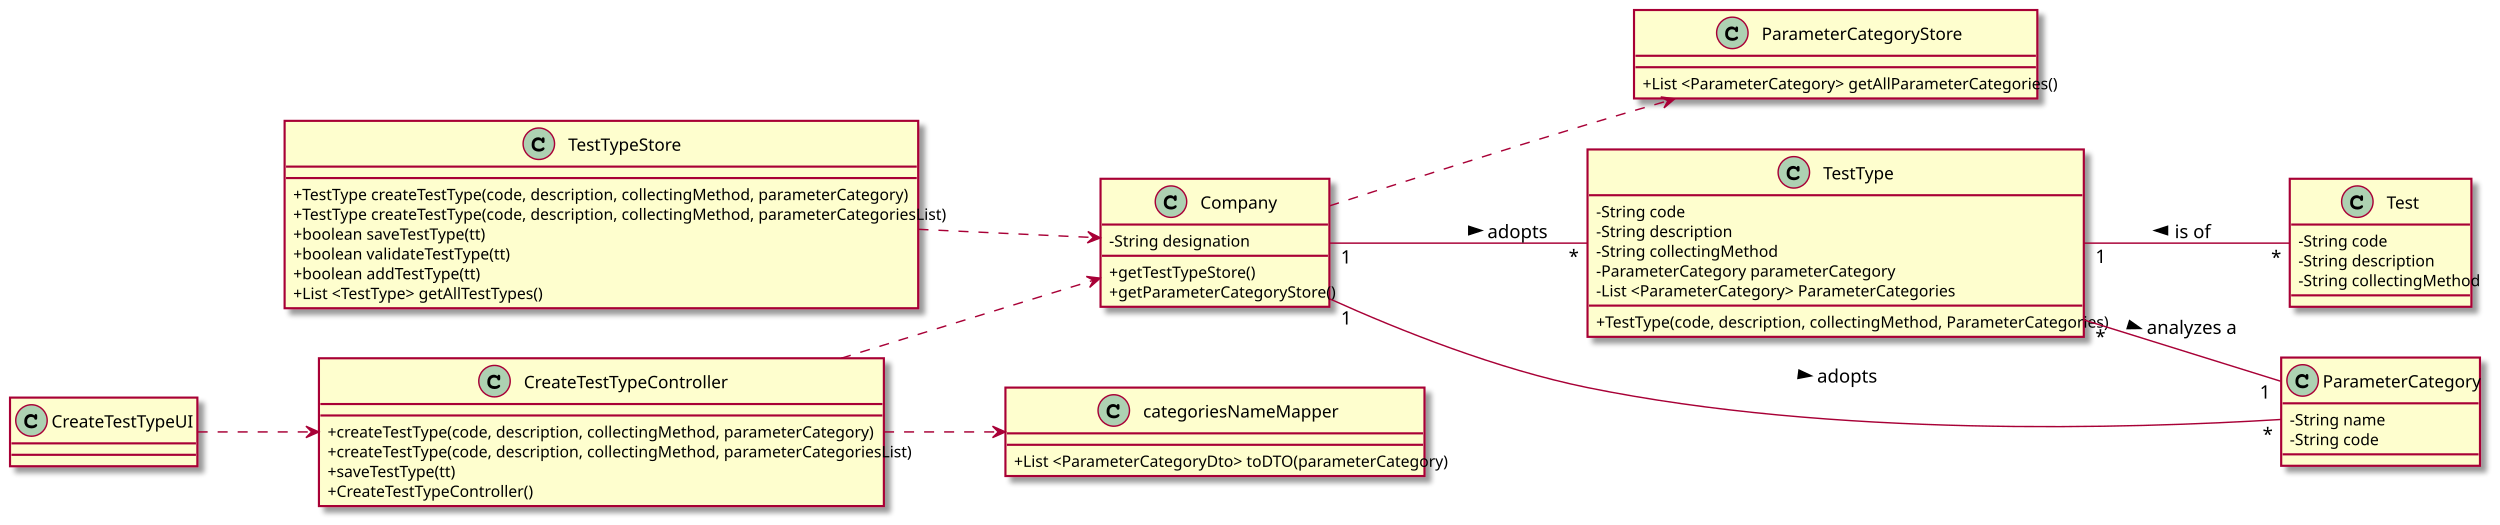
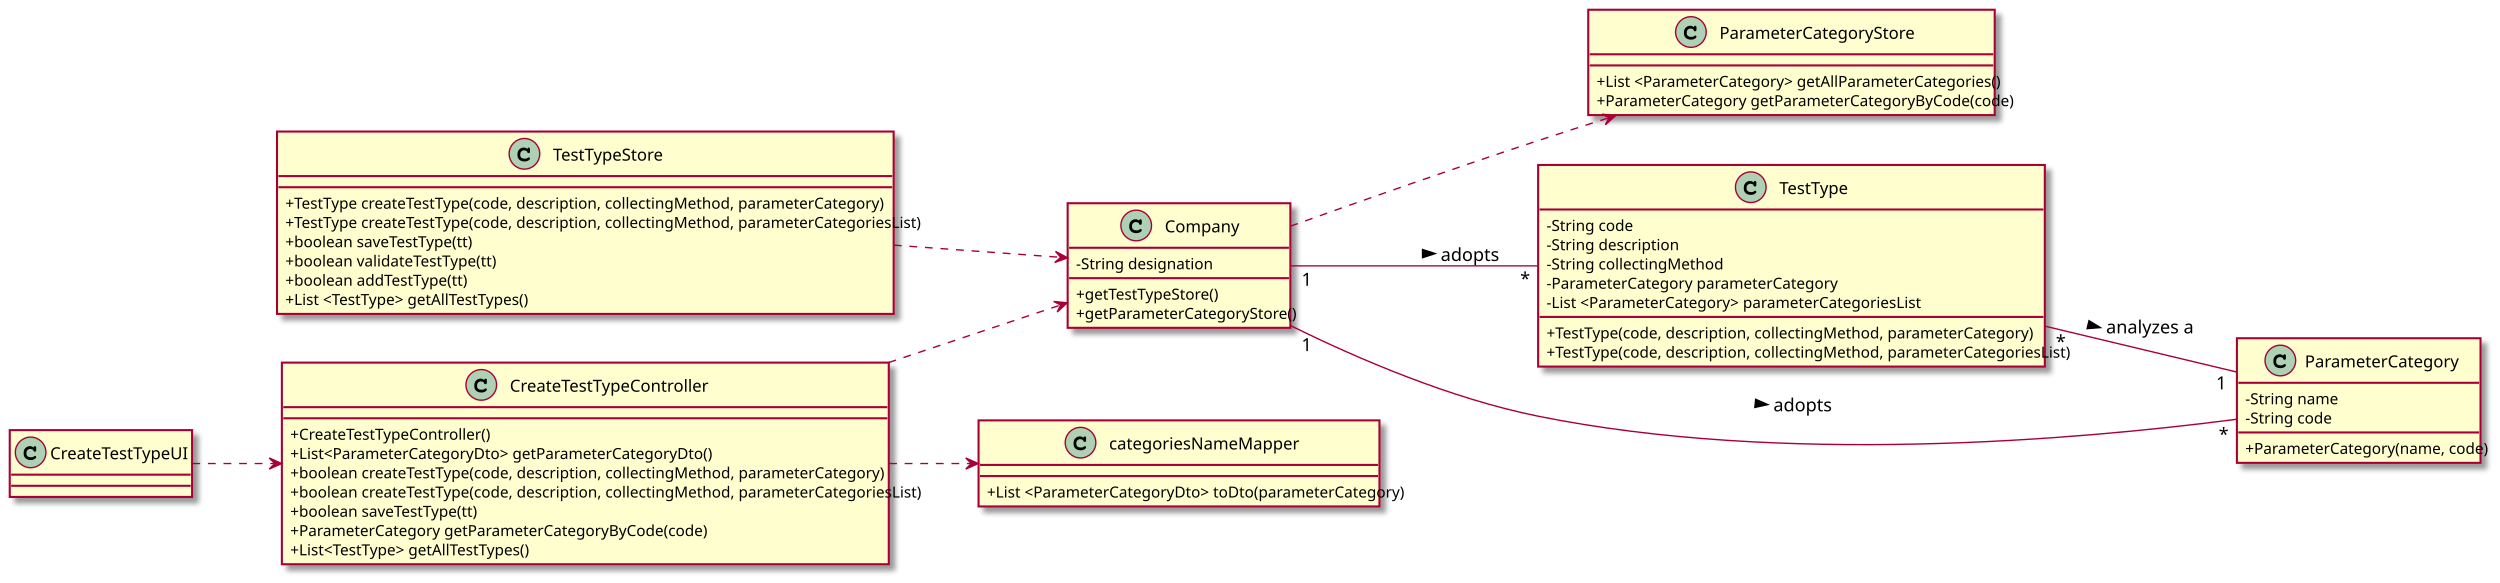
- <svg xmlns="http://www.w3.org/2000/svg" contentScriptType="application/ecmascript" contentStyleType="text/css" height="367px" preserveAspectRatio="none" style="width:1748px;height:367px;" version="1.1" viewBox="0 0 1748 367" width="1748px" zoomAndPan="magnify">
+ <svg xmlns="http://www.w3.org/2000/svg" contentScriptType="application/ecmascript" contentStyleType="text/css" height="523.75px" preserveAspectRatio="none" style="width:2245px;height:523px;" version="1.1" viewBox="0 0 2245 523" width="2245px" zoomAndPan="magnify">
  <defs>
-     <filter height="300%" id="f1sbkz8wsndxw6" width="300%" x="-1" y="-1">
-       <feGaussianBlur result="blurOut" stdDeviation="2.0" />
+     <filter height="300%" id="fekjny58nes0" width="300%" x="-1" y="-1">
+       <feGaussianBlur result="blurOut" stdDeviation="2.5" />
      <feColorMatrix in="blurOut" result="blurOut2" type="matrix" values="0 0 0 0 0 0 0 0 0 0 0 0 0 0 0 0 0 0 .4 0" />
-       <feOffset dx="4.0" dy="4.0" in="blurOut2" result="blurOut3" />
+       <feOffset dx="5.0" dy="5.0" in="blurOut2" result="blurOut3" />
      <feBlend in="SourceGraphic" in2="blurOut3" mode="normal" />
    </filter>
  </defs>
  <g>
-     <rect codeLine="4" fill="#FEFECE" filter="url(#f1sbkz8wsndxw6)" height="89.508" id="C" style="stroke:#A80036;stroke-width:1.5;" width="160" x="769.5" y="125" />
-     <ellipse cx="818.75" cy="141" fill="#ADD1B2" rx="11" ry="11" style="stroke:#A80036;stroke-width:1.0;" />
-     <path d="M820.75,137.5 Q820.953,137 821.188,136.75 Q821.422,136.5 821.688,136.5 Q822.156,136.5 822.453,136.781 Q822.75,137.062 822.75,137.719 L822.75,139.281 Q822.75,139.938 822.469,140.219 Q822.188,140.5 821.75,140.5 Q821.359,140.5 821.109,140.328 Q820.859,140.156 820.75,139.703 Q820.703,139.391 820.531,139.219 Q820.219,138.891 819.656,138.703 Q819.094,138.5 818.531,138.5 Q817.828,138.5 817.234,138.781 Q816.656,139.062 816.203,139.688 Q815.75,140.312 815.75,141.172 L815.75,142.094 Q815.75,143.125 816.594,143.812 Q817.438,144.5 818.938,144.5 Q819.828,144.5 820.453,144.297 Q820.812,144.188 821.219,143.828 Q821.484,143.625 821.625,143.562 Q821.766,143.5 821.938,143.5 Q822.266,143.5 822.5,143.766 Q822.75,144.016 822.75,144.375 Q822.75,144.719 822.406,145.125 Q821.906,145.719 821.109,146.047 Q820.062,146.5 818.781,146.5 Q817.281,146.5 816.078,145.906 Q815.109,145.438 814.422,144.422 Q813.75,143.406 813.75,142.203 L813.75,141.109 Q813.75,139.859 814.344,138.766 Q814.953,137.672 816,137.094 Q817.062,136.5 818.25,136.5 Q818.969,136.5 819.594,136.75 Q820.219,137 820.75,137.5 Z " fill="#000000" />
-     <text fill="#000000" font-family="sans-serif" font-size="12" lengthAdjust="spacing" textLength="53" x="839.25" y="145.91">Company</text>
-     <line style="stroke:#A80036;stroke-width:1.5;" x1="770.5" x2="928.5" y1="157" y2="157" />
-     <text fill="#000000" font-family="sans-serif" font-size="11" lengthAdjust="spacing" textLength="90" x="775.5" y="172.419">-String designation</text>
-     <line style="stroke:#A80036;stroke-width:1.5;" x1="770.5" x2="928.5" y1="178.836" y2="178.836" />
-     <text fill="#000000" font-family="sans-serif" font-size="11" lengthAdjust="spacing" textLength="100" x="775.5" y="194.255">+getTestTypeStore()</text>
-     <text fill="#000000" font-family="sans-serif" font-size="11" lengthAdjust="spacing" textLength="148" x="775.5" y="208.091">+getParameterCategoryStore()</text>
-     <rect codeLine="10" fill="#FEFECE" filter="url(#f1sbkz8wsndxw6)" height="61.836" id="cNM" style="stroke:#A80036;stroke-width:1.5;" width="293" x="703" y="271" />
-     <ellipse cx="778.75" cy="287" fill="#ADD1B2" rx="11" ry="11" style="stroke:#A80036;stroke-width:1.0;" />
-     <path d="M780.75,283.5 Q780.953,283 781.188,282.75 Q781.422,282.5 781.688,282.5 Q782.156,282.5 782.453,282.781 Q782.75,283.062 782.75,283.719 L782.75,285.281 Q782.75,285.938 782.469,286.219 Q782.188,286.5 781.75,286.5 Q781.359,286.5 781.109,286.328 Q780.859,286.156 780.75,285.703 Q780.703,285.391 780.531,285.219 Q780.219,284.891 779.656,284.703 Q779.094,284.5 778.531,284.5 Q777.828,284.5 777.234,284.781 Q776.656,285.062 776.203,285.688 Q775.75,286.312 775.75,287.172 L775.75,288.094 Q775.75,289.125 776.594,289.812 Q777.438,290.5 778.938,290.5 Q779.828,290.5 780.453,290.297 Q780.812,290.188 781.219,289.828 Q781.484,289.625 781.625,289.562 Q781.766,289.5 781.938,289.5 Q782.266,289.5 782.5,289.766 Q782.75,290.016 782.75,290.375 Q782.75,290.719 782.406,291.125 Q781.906,291.719 781.109,292.047 Q780.062,292.5 778.781,292.5 Q777.281,292.5 776.078,291.906 Q775.109,291.438 774.422,290.422 Q773.75,289.406 773.75,288.203 L773.75,287.109 Q773.75,285.859 774.344,284.766 Q774.953,283.672 776,283.094 Q777.062,282.5 778.25,282.5 Q778.969,282.5 779.594,282.75 Q780.219,283 780.75,283.5 Z " fill="#000000" />
-     <text fill="#000000" font-family="sans-serif" font-size="12" lengthAdjust="spacing" textLength="133" x="799.25" y="291.91">categoriesNameMapper</text>
-     <line style="stroke:#A80036;stroke-width:1.5;" x1="704" x2="995" y1="303" y2="303" />
-     <line style="stroke:#A80036;stroke-width:1.5;" x1="704" x2="995" y1="311" y2="311" />
-     <text fill="#000000" font-family="sans-serif" font-size="11" lengthAdjust="spacing" textLength="281" x="709" y="326.419">+List &lt;ParameterCategoryDto&gt; toDTO(parameterCategory)</text>
-     <rect codeLine="14" fill="#FEFECE" filter="url(#f1sbkz8wsndxw6)" height="131.016" id="TTS" style="stroke:#A80036;stroke-width:1.5;" width="443" x="199" y="84.5" />
-     <ellipse cx="376.75" cy="100.5" fill="#ADD1B2" rx="11" ry="11" style="stroke:#A80036;stroke-width:1.0;" />
-     <path d="M378.75,97 Q378.953,96.5 379.188,96.25 Q379.422,96 379.688,96 Q380.156,96 380.453,96.281 Q380.75,96.562 380.75,97.219 L380.75,98.781 Q380.75,99.438 380.469,99.719 Q380.188,100 379.75,100 Q379.359,100 379.109,99.828 Q378.859,99.656 378.75,99.203 Q378.703,98.891 378.531,98.719 Q378.219,98.391 377.656,98.203 Q377.094,98 376.531,98 Q375.828,98 375.234,98.281 Q374.656,98.562 374.203,99.188 Q373.75,99.812 373.75,100.672 L373.75,101.594 Q373.75,102.625 374.594,103.312 Q375.438,104 376.938,104 Q377.828,104 378.453,103.797 Q378.812,103.688 379.219,103.328 Q379.484,103.125 379.625,103.062 Q379.766,103 379.938,103 Q380.266,103 380.5,103.266 Q380.75,103.516 380.75,103.875 Q380.75,104.219 380.406,104.625 Q379.906,105.219 379.109,105.547 Q378.062,106 376.781,106 Q375.281,106 374.078,105.406 Q373.109,104.938 372.422,103.922 Q371.75,102.906 371.75,101.703 L371.75,100.609 Q371.75,99.359 372.344,98.266 Q372.953,97.172 374,96.594 Q375.062,96 376.25,96 Q376.969,96 377.594,96.25 Q378.219,96.5 378.75,97 Z " fill="#000000" />
-     <text fill="#000000" font-family="sans-serif" font-size="12" lengthAdjust="spacing" textLength="79" x="397.25" y="105.41">TestTypeStore</text>
-     <line style="stroke:#A80036;stroke-width:1.5;" x1="200" x2="641" y1="116.5" y2="116.5" />
-     <line style="stroke:#A80036;stroke-width:1.5;" x1="200" x2="641" y1="124.5" y2="124.5" />
-     <text fill="#000000" font-family="sans-serif" font-size="11" lengthAdjust="spacing" textLength="406" x="205" y="139.919">+TestType createTestType(code, description, collectingMethod, parameterCategory)</text>
-     <text fill="#000000" font-family="sans-serif" font-size="11" lengthAdjust="spacing" textLength="431" x="205" y="153.755">+TestType createTestType(code, description, collectingMethod, parameterCategoriesList)</text>
-     <text fill="#000000" font-family="sans-serif" font-size="11" lengthAdjust="spacing" textLength="130" x="205" y="167.591">+boolean saveTestType(tt)</text>
-     <text fill="#000000" font-family="sans-serif" font-size="11" lengthAdjust="spacing" textLength="143" x="205" y="181.427">+boolean validateTestType(tt)</text>
-     <text fill="#000000" font-family="sans-serif" font-size="11" lengthAdjust="spacing" textLength="124" x="205" y="195.263">+boolean addTestType(tt)</text>
-     <text fill="#000000" font-family="sans-serif" font-size="11" lengthAdjust="spacing" textLength="172" x="205" y="209.099">+List &lt;TestType&gt; getAllTestTypes()</text>
-     <rect codeLine="23" fill="#FEFECE" filter="url(#f1sbkz8wsndxw6)" height="61.836" id="PCS" style="stroke:#A80036;stroke-width:1.5;" width="282" x="1142.5" y="7" />
-     <ellipse cx="1211.25" cy="23" fill="#ADD1B2" rx="11" ry="11" style="stroke:#A80036;stroke-width:1.0;" />
-     <path d="M1213.25,19.5 Q1213.453,19 1213.688,18.75 Q1213.922,18.5 1214.188,18.5 Q1214.656,18.5 1214.953,18.781 Q1215.25,19.062 1215.25,19.719 L1215.25,21.281 Q1215.25,21.938 1214.969,22.219 Q1214.688,22.5 1214.25,22.5 Q1213.859,22.5 1213.609,22.328 Q1213.359,22.156 1213.25,21.703 Q1213.203,21.391 1213.031,21.219 Q1212.719,20.891 1212.156,20.703 Q1211.594,20.5 1211.031,20.5 Q1210.328,20.5 1209.734,20.781 Q1209.156,21.062 1208.703,21.688 Q1208.25,22.312 1208.25,23.172 L1208.25,24.094 Q1208.25,25.125 1209.094,25.812 Q1209.938,26.5 1211.438,26.5 Q1212.328,26.5 1212.953,26.297 Q1213.312,26.188 1213.719,25.828 Q1213.984,25.625 1214.125,25.562 Q1214.266,25.5 1214.438,25.5 Q1214.766,25.5 1215,25.766 Q1215.25,26.016 1215.25,26.375 Q1215.25,26.719 1214.906,27.125 Q1214.406,27.719 1213.609,28.047 Q1212.562,28.5 1211.281,28.5 Q1209.781,28.5 1208.578,27.906 Q1207.609,27.438 1206.922,26.422 Q1206.25,25.406 1206.25,24.203 L1206.25,23.109 Q1206.25,21.859 1206.844,20.766 Q1207.453,19.672 1208.5,19.094 Q1209.562,18.5 1210.75,18.5 Q1211.469,18.5 1212.094,18.75 Q1212.719,19 1213.25,19.5 Z " fill="#000000" />
-     <text fill="#000000" font-family="sans-serif" font-size="12" lengthAdjust="spacing" textLength="136" x="1231.75" y="27.91">ParameterCategoryStore</text>
-     <line style="stroke:#A80036;stroke-width:1.5;" x1="1143.5" x2="1423.5" y1="39" y2="39" />
-     <line style="stroke:#A80036;stroke-width:1.5;" x1="1143.5" x2="1423.5" y1="47" y2="47" />
-     <text fill="#000000" font-family="sans-serif" font-size="11" lengthAdjust="spacing" textLength="270" x="1148.5" y="62.419">+List &lt;ParameterCategory&gt; getAllParameterCategories()</text>
-     <rect codeLine="55" fill="#FEFECE" filter="url(#f1sbkz8wsndxw6)" height="131.016" id="TT" style="stroke:#A80036;stroke-width:1.5;" width="347" x="1110" y="104.5" />
-     <ellipse cx="1254.25" cy="120.5" fill="#ADD1B2" rx="11" ry="11" style="stroke:#A80036;stroke-width:1.0;" />
-     <path d="M1256.25,117 Q1256.453,116.5 1256.688,116.25 Q1256.922,116 1257.188,116 Q1257.656,116 1257.953,116.281 Q1258.25,116.562 1258.25,117.219 L1258.25,118.781 Q1258.25,119.438 1257.969,119.719 Q1257.688,120 1257.25,120 Q1256.859,120 1256.609,119.828 Q1256.359,119.656 1256.25,119.203 Q1256.203,118.891 1256.031,118.719 Q1255.719,118.391 1255.156,118.203 Q1254.594,118 1254.031,118 Q1253.328,118 1252.734,118.281 Q1252.156,118.562 1251.703,119.188 Q1251.25,119.812 1251.25,120.672 L1251.25,121.594 Q1251.25,122.625 1252.094,123.312 Q1252.938,124 1254.438,124 Q1255.328,124 1255.953,123.797 Q1256.312,123.688 1256.719,123.328 Q1256.984,123.125 1257.125,123.062 Q1257.266,123 1257.438,123 Q1257.766,123 1258,123.266 Q1258.25,123.516 1258.25,123.875 Q1258.25,124.219 1257.906,124.625 Q1257.406,125.219 1256.609,125.547 Q1255.562,126 1254.281,126 Q1252.781,126 1251.578,125.406 Q1250.609,124.938 1249.922,123.922 Q1249.25,122.906 1249.25,121.703 L1249.25,120.609 Q1249.25,119.359 1249.844,118.266 Q1250.453,117.172 1251.5,116.594 Q1252.562,116 1253.75,116 Q1254.469,116 1255.094,116.25 Q1255.719,116.5 1256.25,117 Z " fill="#000000" />
-     <text fill="#000000" font-family="sans-serif" font-size="12" lengthAdjust="spacing" textLength="50" x="1274.75" y="125.41">TestType</text>
-     <line style="stroke:#A80036;stroke-width:1.5;" x1="1111" x2="1456" y1="136.5" y2="136.5" />
-     <text fill="#000000" font-family="sans-serif" font-size="11" lengthAdjust="spacing" textLength="59" x="1116" y="151.919">-String code</text>
-     <text fill="#000000" font-family="sans-serif" font-size="11" lengthAdjust="spacing" textLength="88" x="1116" y="165.755">-String description</text>
-     <text fill="#000000" font-family="sans-serif" font-size="11" lengthAdjust="spacing" textLength="115" x="1116" y="179.591">-String collectingMethod</text>
-     <text fill="#000000" font-family="sans-serif" font-size="11" lengthAdjust="spacing" textLength="193" x="1116" y="193.427">-ParameterCategory parameterCategory</text>
-     <text fill="#000000" font-family="sans-serif" font-size="11" lengthAdjust="spacing" textLength="233" x="1116" y="207.263">-List &lt;ParameterCategory&gt; ParameterCategories</text>
-     <line style="stroke:#A80036;stroke-width:1.5;" x1="1111" x2="1456" y1="213.68" y2="213.68" />
-     <text fill="#000000" font-family="sans-serif" font-size="11" lengthAdjust="spacing" textLength="335" x="1116" y="229.099">+TestType(code, description, collectingMethod, ParameterCategories)</text>
-     <rect codeLine="56" fill="#FEFECE" filter="url(#f1sbkz8wsndxw6)" height="103.344" id="CTTC" style="stroke:#A80036;stroke-width:1.5;" width="395" x="223" y="250.5" />
-     <ellipse cx="345.75" cy="266.5" fill="#ADD1B2" rx="11" ry="11" style="stroke:#A80036;stroke-width:1.0;" />
-     <path d="M347.75,263 Q347.953,262.5 348.188,262.25 Q348.422,262 348.688,262 Q349.156,262 349.453,262.281 Q349.75,262.562 349.75,263.219 L349.75,264.781 Q349.75,265.438 349.469,265.719 Q349.188,266 348.75,266 Q348.359,266 348.109,265.828 Q347.859,265.656 347.75,265.203 Q347.703,264.891 347.531,264.719 Q347.219,264.391 346.656,264.203 Q346.094,264 345.531,264 Q344.828,264 344.234,264.281 Q343.656,264.562 343.203,265.188 Q342.75,265.812 342.75,266.672 L342.75,267.594 Q342.75,268.625 343.594,269.312 Q344.438,270 345.938,270 Q346.828,270 347.453,269.797 Q347.812,269.688 348.219,269.328 Q348.484,269.125 348.625,269.062 Q348.766,269 348.938,269 Q349.266,269 349.5,269.266 Q349.75,269.516 349.75,269.875 Q349.75,270.219 349.406,270.625 Q348.906,271.219 348.109,271.547 Q347.062,272 345.781,272 Q344.281,272 343.078,271.406 Q342.109,270.938 341.422,269.922 Q340.75,268.906 340.75,267.703 L340.75,266.609 Q340.75,265.359 341.344,264.266 Q341.953,263.172 343,262.594 Q344.062,262 345.25,262 Q345.969,262 346.594,262.25 Q347.219,262.5 347.75,263 Z " fill="#000000" />
-     <text fill="#000000" font-family="sans-serif" font-size="12" lengthAdjust="spacing" textLength="141" x="366.25" y="271.41">CreateTestTypeController</text>
-     <line style="stroke:#A80036;stroke-width:1.5;" x1="224" x2="617" y1="282.5" y2="282.5" />
-     <line style="stroke:#A80036;stroke-width:1.5;" x1="224" x2="617" y1="290.5" y2="290.5" />
-     <text fill="#000000" font-family="sans-serif" font-size="11" lengthAdjust="spacing" textLength="358" x="229" y="305.919">+createTestType(code, description, collectingMethod, parameterCategory)</text>
-     <text fill="#000000" font-family="sans-serif" font-size="11" lengthAdjust="spacing" textLength="383" x="229" y="319.755">+createTestType(code, description, collectingMethod, parameterCategoriesList)</text>
-     <text fill="#000000" font-family="sans-serif" font-size="11" lengthAdjust="spacing" textLength="89" x="229" y="333.591">+saveTestType(tt)</text>
-     <text fill="#000000" font-family="sans-serif" font-size="11" lengthAdjust="spacing" textLength="137" x="229" y="347.427">+CreateTestTypeController()</text>
-     <rect codeLine="43" fill="#FEFECE" filter="url(#f1sbkz8wsndxw6)" height="89.508" id="T" style="stroke:#A80036;stroke-width:1.5;" width="127" x="1601" y="125" />
-     <ellipse cx="1648.25" cy="141" fill="#ADD1B2" rx="11" ry="11" style="stroke:#A80036;stroke-width:1.0;" />
-     <path d="M1650.25,137.5 Q1650.453,137 1650.688,136.75 Q1650.922,136.5 1651.188,136.5 Q1651.656,136.5 1651.953,136.781 Q1652.25,137.062 1652.25,137.719 L1652.25,139.281 Q1652.25,139.938 1651.969,140.219 Q1651.688,140.5 1651.25,140.5 Q1650.859,140.5 1650.609,140.328 Q1650.359,140.156 1650.25,139.703 Q1650.203,139.391 1650.031,139.219 Q1649.719,138.891 1649.156,138.703 Q1648.594,138.5 1648.031,138.5 Q1647.328,138.5 1646.734,138.781 Q1646.156,139.062 1645.703,139.688 Q1645.25,140.312 1645.25,141.172 L1645.25,142.094 Q1645.25,143.125 1646.094,143.812 Q1646.938,144.5 1648.438,144.5 Q1649.328,144.5 1649.953,144.297 Q1650.312,144.188 1650.719,143.828 Q1650.984,143.625 1651.125,143.562 Q1651.266,143.5 1651.438,143.5 Q1651.766,143.5 1652,143.766 Q1652.25,144.016 1652.25,144.375 Q1652.25,144.719 1651.906,145.125 Q1651.406,145.719 1650.609,146.047 Q1649.562,146.5 1648.281,146.5 Q1646.781,146.5 1645.578,145.906 Q1644.609,145.438 1643.922,144.422 Q1643.25,143.406 1643.25,142.203 L1643.25,141.109 Q1643.25,139.859 1643.844,138.766 Q1644.453,137.672 1645.5,137.094 Q1646.562,136.5 1647.75,136.5 Q1648.469,136.5 1649.094,136.75 Q1649.719,137 1650.25,137.5 Z " fill="#000000" />
-     <text fill="#000000" font-family="sans-serif" font-size="12" lengthAdjust="spacing" textLength="24" x="1668.75" y="145.91">Test</text>
-     <line style="stroke:#A80036;stroke-width:1.5;" x1="1602" x2="1727" y1="157" y2="157" />
-     <text fill="#000000" font-family="sans-serif" font-size="11" lengthAdjust="spacing" textLength="59" x="1607" y="172.419">-String code</text>
-     <text fill="#000000" font-family="sans-serif" font-size="11" lengthAdjust="spacing" textLength="88" x="1607" y="186.255">-String description</text>
-     <text fill="#000000" font-family="sans-serif" font-size="11" lengthAdjust="spacing" textLength="115" x="1607" y="200.091">-String collectingMethod</text>
-     <line style="stroke:#A80036;stroke-width:1.5;" x1="1602" x2="1727" y1="206.508" y2="206.508" />
-     <rect codeLine="49" fill="#FEFECE" filter="url(#f1sbkz8wsndxw6)" height="75.672" id="PC" style="stroke:#A80036;stroke-width:1.5;" width="139" x="1595" y="250" />
-     <ellipse cx="1610" cy="266" fill="#ADD1B2" rx="11" ry="11" style="stroke:#A80036;stroke-width:1.0;" />
-     <path d="M1612,262.5 Q1612.203,262 1612.438,261.75 Q1612.672,261.5 1612.938,261.5 Q1613.406,261.5 1613.703,261.781 Q1614,262.062 1614,262.719 L1614,264.281 Q1614,264.938 1613.719,265.219 Q1613.438,265.5 1613,265.5 Q1612.609,265.5 1612.359,265.328 Q1612.109,265.156 1612,264.703 Q1611.953,264.391 1611.781,264.219 Q1611.469,263.891 1610.906,263.703 Q1610.344,263.5 1609.781,263.5 Q1609.078,263.5 1608.484,263.781 Q1607.906,264.062 1607.453,264.688 Q1607,265.312 1607,266.172 L1607,267.094 Q1607,268.125 1607.844,268.812 Q1608.688,269.5 1610.188,269.5 Q1611.078,269.5 1611.703,269.297 Q1612.062,269.188 1612.469,268.828 Q1612.734,268.625 1612.875,268.562 Q1613.016,268.5 1613.188,268.5 Q1613.516,268.5 1613.75,268.766 Q1614,269.016 1614,269.375 Q1614,269.719 1613.656,270.125 Q1613.156,270.719 1612.359,271.047 Q1611.312,271.5 1610.031,271.5 Q1608.531,271.5 1607.328,270.906 Q1606.359,270.438 1605.672,269.422 Q1605,268.406 1605,267.203 L1605,266.109 Q1605,264.859 1605.594,263.766 Q1606.203,262.672 1607.25,262.094 Q1608.312,261.5 1609.5,261.5 Q1610.219,261.5 1610.844,261.75 Q1611.469,262 1612,262.5 Z " fill="#000000" />
-     <text fill="#000000" font-family="sans-serif" font-size="12" lengthAdjust="spacing" textLength="107" x="1624" y="270.91">ParameterCategory</text>
-     <line style="stroke:#A80036;stroke-width:1.5;" x1="1596" x2="1733" y1="282" y2="282" />
-     <text fill="#000000" font-family="sans-serif" font-size="11" lengthAdjust="spacing" textLength="61" x="1601" y="297.419">-String name</text>
-     <text fill="#000000" font-family="sans-serif" font-size="11" lengthAdjust="spacing" textLength="59" x="1601" y="311.255">-String code</text>
-     <line style="stroke:#A80036;stroke-width:1.5;" x1="1596" x2="1733" y1="317.672" y2="317.672" />
-     <rect codeLine="54" fill="#FEFECE" filter="url(#f1sbkz8wsndxw6)" height="48" id="CTTUI" style="stroke:#A80036;stroke-width:1.5;" width="131" x="7" y="278" />
-     <ellipse cx="22" cy="294" fill="#ADD1B2" rx="11" ry="11" style="stroke:#A80036;stroke-width:1.0;" />
-     <path d="M24,290.5 Q24.203,290 24.438,289.75 Q24.672,289.5 24.938,289.5 Q25.406,289.5 25.703,289.781 Q26,290.062 26,290.719 L26,292.281 Q26,292.938 25.719,293.219 Q25.438,293.5 25,293.5 Q24.609,293.5 24.359,293.328 Q24.109,293.156 24,292.703 Q23.953,292.391 23.781,292.219 Q23.469,291.891 22.906,291.703 Q22.344,291.5 21.781,291.5 Q21.078,291.5 20.484,291.781 Q19.906,292.062 19.453,292.688 Q19,293.312 19,294.172 L19,295.094 Q19,296.125 19.844,296.812 Q20.688,297.5 22.188,297.5 Q23.078,297.5 23.703,297.297 Q24.062,297.188 24.469,296.828 Q24.734,296.625 24.875,296.562 Q25.016,296.5 25.188,296.5 Q25.516,296.5 25.75,296.766 Q26,297.016 26,297.375 Q26,297.719 25.656,298.125 Q25.156,298.719 24.359,299.047 Q23.312,299.5 22.031,299.5 Q20.531,299.5 19.328,298.906 Q18.359,298.438 17.672,297.422 Q17,296.406 17,295.203 L17,294.109 Q17,292.859 17.594,291.766 Q18.203,290.672 19.25,290.094 Q20.312,289.5 21.5,289.5 Q22.219,289.5 22.844,289.75 Q23.469,290 24,290.5 Z " fill="#000000" />
-     <text fill="#000000" font-family="sans-serif" font-size="12" lengthAdjust="spacing" textLength="99" x="36" y="298.91">CreateTestTypeUI</text>
-     <line style="stroke:#A80036;stroke-width:1.5;" x1="8" x2="137" y1="310" y2="310" />
-     <line style="stroke:#A80036;stroke-width:1.5;" x1="8" x2="137" y1="318" y2="318" />
-     <path codeLine="58" d="M138.17,302 C161.47,302 189.15,302 217.92,302 " fill="none" id="CTTUI-to-CTTC" style="stroke:#A80036;stroke-width:1.0;stroke-dasharray:7.0,7.0;" />
-     <polygon fill="#A80036" points="222.92,302,213.92,298,217.92,302,213.92,306,222.92,302" style="stroke:#A80036;stroke-width:1.0;" />
-     <path codeLine="60" d="M929.5,143.99 C980.81,127.28 1049.21,105.35 1110,87 C1127.98,81.57 1147.07,75.98 1165.74,70.61 " fill="none" id="C-to-PCS" style="stroke:#A80036;stroke-width:1.0;stroke-dasharray:7.0,7.0;" />
-     <polygon fill="#A80036" points="1170.99,69.1,1161.234,67.753,1166.186,70.487,1163.453,75.439,1170.99,69.1" style="stroke:#A80036;stroke-width:1.0;" />
-     <path codeLine="62" d="M642.19,160.34 C685.68,162.37 728.78,164.39 764.24,166.05 " fill="none" id="TTS-to-C" style="stroke:#A80036;stroke-width:1.0;stroke-dasharray:7.0,7.0;" />
-     <polygon fill="#A80036" points="769.42,166.3,760.625,161.868,764.426,166.057,760.236,169.859,769.42,166.3" style="stroke:#A80036;stroke-width:1.0;" />
-     <path codeLine="65" d="M588.12,250.49 C648.54,231.81 714.23,211.51 764.52,195.96 " fill="none" id="CTTC-to-C" style="stroke:#A80036;stroke-width:1.0;stroke-dasharray:7.0,7.0;" />
-     <polygon fill="#A80036" points="769.33,194.47,759.551,193.3,764.552,195.943,761.908,200.945,769.33,194.47" style="stroke:#A80036;stroke-width:1.0;" />
-     <path codeLine="66" d="M618.13,302 C644.91,302 672.04,302 697.83,302 " fill="none" id="CTTC-to-cNM" style="stroke:#A80036;stroke-width:1.0;stroke-dasharray:7.0,7.0;" />
-     <polygon fill="#A80036" points="702.97,302,693.97,298,697.97,302,693.97,306,702.97,302" style="stroke:#A80036;stroke-width:1.0;" />
-     <path codeLine="69" d="M1457.09,170 C1508.47,170 1561.53,170 1600.99,170 " fill="none" id="TT-T" style="stroke:#A80036;stroke-width:1.0;" />
-     <polygon fill="#000000" points="1506.5,161.176,1515.545,164.115,1515.545,158.237,1506.5,161.176" style="stroke:#000000;stroke-width:1.0;" />
-     <text fill="#000000" font-family="sans-serif" font-size="13" lengthAdjust="spacing" textLength="24" x="1520.5" y="166.495">is of</text>
-     <text fill="#000000" font-family="sans-serif" font-size="13" lengthAdjust="spacing" textLength="7" x="1465.114" y="183.865">1</text>
-     <text fill="#000000" font-family="sans-serif" font-size="13" lengthAdjust="spacing" textLength="5" x="1587.945" y="184.522">*</text>
-     <path codeLine="70" d="M1457.09,223.73 C1505.74,238.88 1555.89,254.5 1594.57,266.54 " fill="none" id="TT-PC" style="stroke:#A80036;stroke-width:1.0;" />
-     <polygon fill="#000000" points="1496.774,229.662,1489.012,224.167,1487.264,229.779,1496.774,229.662" style="stroke:#000000;stroke-width:1.0;" />
-     <text fill="#000000" font-family="sans-serif" font-size="13" lengthAdjust="spacing" textLength="63" x="1501" y="233.495">analyzes a</text>
-     <text fill="#000000" font-family="sans-serif" font-size="13" lengthAdjust="spacing" textLength="5" x="1465.069" y="240.03">*</text>
-     <text fill="#000000" font-family="sans-serif" font-size="13" lengthAdjust="spacing" textLength="7" x="1579.997" y="278.682">1</text>
-     <path codeLine="72" d="M929.74,170 C980.16,170 1047.47,170 1109.77,170 " fill="none" id="C-TT" style="stroke:#A80036;stroke-width:1.0;" />
-     <polygon fill="#000000" points="1036,161.176,1026.955,158.237,1026.955,164.115,1036,161.176" style="stroke:#000000;stroke-width:1.0;" />
-     <text fill="#000000" font-family="sans-serif" font-size="13" lengthAdjust="spacing" textLength="39" x="1040" y="166.495">adopts</text>
-     <text fill="#000000" font-family="sans-serif" font-size="13" lengthAdjust="spacing" textLength="7" x="937.46" y="184.272">1</text>
-     <text fill="#000000" font-family="sans-serif" font-size="13" lengthAdjust="spacing" textLength="5" x="1096.785" y="183.865">*</text>
-     <path codeLine="73" d="M929.59,208.91 C979.92,231.61 1047.23,258.22 1110,271 C1281.69,305.97 1489.45,299.76 1594.9,293.29 " fill="none" id="C-PC" style="stroke:#A80036;stroke-width:1.0;" />
-     <polygon fill="#000000" points="1266.46,262.805,1257.857,258.751,1257.117,264.582,1266.46,262.805" style="stroke:#000000;stroke-width:1.0;" />
-     <text fill="#000000" font-family="sans-serif" font-size="13" lengthAdjust="spacing" textLength="39" x="1270.5" y="267.495">adopts</text>
-     <text fill="#000000" font-family="sans-serif" font-size="13" lengthAdjust="spacing" textLength="7" x="937.557" y="226.916">1</text>
-     <text fill="#000000" font-family="sans-serif" font-size="13" lengthAdjust="spacing" textLength="5" x="1582.014" y="308.276">*</text>
+     <rect codeLine="4" fill="#FEFECE" filter="url(#fekjny58nes0)" height="111.885" id="C" style="stroke:#A80036;stroke-width:1.875;" width="200" x="958.75" y="182.5" />
+     <ellipse cx="1020.312" cy="202.5" fill="#ADD1B2" rx="13.75" ry="13.75" style="stroke:#A80036;stroke-width:1.25;" />
+     <path d="M1022.812,198.125 Q1023.066,197.5 1023.359,197.188 Q1023.652,196.875 1023.984,196.875 Q1024.57,196.875 1024.941,197.227 Q1025.312,197.578 1025.312,198.398 L1025.312,200.352 Q1025.312,201.172 1024.961,201.523 Q1024.609,201.875 1024.062,201.875 Q1023.574,201.875 1023.262,201.66 Q1022.949,201.445 1022.812,200.879 Q1022.754,200.488 1022.539,200.273 Q1022.148,199.863 1021.445,199.629 Q1020.742,199.375 1020.039,199.375 Q1019.16,199.375 1018.418,199.727 Q1017.695,200.078 1017.129,200.859 Q1016.562,201.641 1016.562,202.715 L1016.562,203.867 Q1016.562,205.156 1017.617,206.016 Q1018.672,206.875 1020.547,206.875 Q1021.66,206.875 1022.441,206.621 Q1022.891,206.484 1023.398,206.035 Q1023.731,205.781 1023.906,205.703 Q1024.082,205.625 1024.297,205.625 Q1024.707,205.625 1025,205.957 Q1025.312,206.269 1025.312,206.719 Q1025.312,207.148 1024.883,207.656 Q1024.258,208.398 1023.262,208.809 Q1021.953,209.375 1020.352,209.375 Q1018.477,209.375 1016.973,208.633 Q1015.762,208.047 1014.902,206.777 Q1014.062,205.508 1014.062,204.004 L1014.062,202.637 Q1014.062,201.074 1014.805,199.707 Q1015.566,198.34 1016.875,197.617 Q1018.203,196.875 1019.688,196.875 Q1020.586,196.875 1021.367,197.188 Q1022.148,197.5 1022.812,198.125 Z " fill="#000000" />
+     <text fill="#000000" font-family="sans-serif" font-size="15" lengthAdjust="spacing" textLength="66.25" x="1045.938" y="208.638">Company</text>
+     <line style="stroke:#A80036;stroke-width:1.875;" x1="960" x2="1157.5" y1="222.5" y2="222.5" />
+     <text fill="#000000" font-family="sans-serif" font-size="13.75" lengthAdjust="spacing" textLength="112.5" x="966.25" y="241.774">-String designation</text>
+     <line style="stroke:#A80036;stroke-width:1.875;" x1="960" x2="1157.5" y1="249.795" y2="249.795" />
+     <text fill="#000000" font-family="sans-serif" font-size="13.75" lengthAdjust="spacing" textLength="125" x="966.25" y="269.069">+getTestTypeStore()</text>
+     <text fill="#000000" font-family="sans-serif" font-size="13.75" lengthAdjust="spacing" textLength="185" x="966.25" y="286.363">+getParameterCategoryStore()</text>
+     <rect codeLine="10" fill="#FEFECE" filter="url(#fekjny58nes0)" height="77.295" id="cNM" style="stroke:#A80036;stroke-width:1.875;" width="360" x="878.75" y="377.5" />
+     <ellipse cx="970.312" cy="397.5" fill="#ADD1B2" rx="13.75" ry="13.75" style="stroke:#A80036;stroke-width:1.25;" />
+     <path d="M972.812,393.125 Q973.066,392.5 973.359,392.188 Q973.652,391.875 973.984,391.875 Q974.57,391.875 974.941,392.227 Q975.312,392.578 975.312,393.398 L975.312,395.352 Q975.312,396.172 974.961,396.523 Q974.609,396.875 974.062,396.875 Q973.574,396.875 973.262,396.66 Q972.949,396.445 972.812,395.879 Q972.754,395.488 972.539,395.273 Q972.148,394.863 971.445,394.629 Q970.742,394.375 970.039,394.375 Q969.16,394.375 968.418,394.727 Q967.695,395.078 967.129,395.859 Q966.562,396.641 966.562,397.715 L966.562,398.867 Q966.562,400.156 967.617,401.016 Q968.672,401.875 970.547,401.875 Q971.66,401.875 972.441,401.621 Q972.891,401.484 973.398,401.035 Q973.731,400.781 973.906,400.703 Q974.082,400.625 974.297,400.625 Q974.707,400.625 975,400.957 Q975.312,401.269 975.312,401.719 Q975.312,402.148 974.883,402.656 Q974.258,403.398 973.262,403.809 Q971.953,404.375 970.352,404.375 Q968.477,404.375 966.973,403.633 Q965.762,403.047 964.902,401.777 Q964.062,400.508 964.062,399.004 L964.062,397.637 Q964.062,396.074 964.805,394.707 Q965.566,393.34 966.875,392.617 Q968.203,391.875 969.688,391.875 Q970.586,391.875 971.367,392.188 Q972.148,392.5 972.812,393.125 Z " fill="#000000" />
+     <text fill="#000000" font-family="sans-serif" font-size="15" lengthAdjust="spacing" textLength="166.25" x="995.938" y="403.638">categoriesNameMapper</text>
+     <line style="stroke:#A80036;stroke-width:1.875;" x1="880" x2="1237.5" y1="417.5" y2="417.5" />
+     <line style="stroke:#A80036;stroke-width:1.875;" x1="880" x2="1237.5" y1="427.5" y2="427.5" />
+     <text fill="#000000" font-family="sans-serif" font-size="13.75" lengthAdjust="spacing" textLength="345" x="886.25" y="446.774">+List &lt;ParameterCategoryDto&gt; toDto(parameterCategory)</text>
+     <rect codeLine="14" fill="#FEFECE" filter="url(#fekjny58nes0)" height="163.769" id="TTS" style="stroke:#A80036;stroke-width:1.875;" width="553.75" x="248.75" y="118.125" />
+     <ellipse cx="470.938" cy="138.125" fill="#ADD1B2" rx="13.75" ry="13.75" style="stroke:#A80036;stroke-width:1.25;" />
+     <path d="M473.438,133.75 Q473.691,133.125 473.984,132.812 Q474.277,132.5 474.609,132.5 Q475.195,132.5 475.566,132.852 Q475.938,133.203 475.938,134.023 L475.938,135.977 Q475.938,136.797 475.586,137.148 Q475.234,137.5 474.688,137.5 Q474.199,137.5 473.887,137.285 Q473.574,137.07 473.438,136.504 Q473.379,136.113 473.164,135.898 Q472.773,135.488 472.07,135.254 Q471.367,135 470.664,135 Q469.785,135 469.043,135.352 Q468.32,135.703 467.754,136.484 Q467.188,137.266 467.188,138.34 L467.188,139.492 Q467.188,140.781 468.242,141.641 Q469.297,142.5 471.172,142.5 Q472.285,142.5 473.066,142.246 Q473.516,142.109 474.023,141.66 Q474.356,141.406 474.531,141.328 Q474.707,141.25 474.922,141.25 Q475.332,141.25 475.625,141.582 Q475.938,141.894 475.938,142.344 Q475.938,142.773 475.508,143.281 Q474.883,144.023 473.887,144.434 Q472.578,145 470.977,145 Q469.102,145 467.598,144.258 Q466.387,143.672 465.527,142.402 Q464.688,141.133 464.688,139.629 L464.688,138.262 Q464.688,136.699 465.43,135.332 Q466.191,133.965 467.5,133.242 Q468.828,132.5 470.312,132.5 Q471.211,132.5 471.992,132.812 Q472.773,133.125 473.438,133.75 Z " fill="#000000" />
+     <text fill="#000000" font-family="sans-serif" font-size="15" lengthAdjust="spacing" textLength="98.75" x="496.562" y="144.263">TestTypeStore</text>
+     <line style="stroke:#A80036;stroke-width:1.875;" x1="250" x2="801.25" y1="158.125" y2="158.125" />
+     <line style="stroke:#A80036;stroke-width:1.875;" x1="250" x2="801.25" y1="168.125" y2="168.125" />
+     <text fill="#000000" font-family="sans-serif" font-size="13.75" lengthAdjust="spacing" textLength="507.5" x="256.25" y="187.399">+TestType createTestType(code, description, collectingMethod, parameterCategory)</text>
+     <text fill="#000000" font-family="sans-serif" font-size="13.75" lengthAdjust="spacing" textLength="538.75" x="256.25" y="204.694">+TestType createTestType(code, description, collectingMethod, parameterCategoriesList)</text>
+     <text fill="#000000" font-family="sans-serif" font-size="13.75" lengthAdjust="spacing" textLength="162.5" x="256.25" y="221.988">+boolean saveTestType(tt)</text>
+     <text fill="#000000" font-family="sans-serif" font-size="13.75" lengthAdjust="spacing" textLength="178.75" x="256.25" y="239.283">+boolean validateTestType(tt)</text>
+     <text fill="#000000" font-family="sans-serif" font-size="13.75" lengthAdjust="spacing" textLength="155" x="256.25" y="256.578">+boolean addTestType(tt)</text>
+     <text fill="#000000" font-family="sans-serif" font-size="13.75" lengthAdjust="spacing" textLength="215" x="256.25" y="273.873">+List &lt;TestType&gt; getAllTestTypes()</text>
+     <rect codeLine="23" fill="#FEFECE" filter="url(#fekjny58nes0)" height="94.59" id="PCS" style="stroke:#A80036;stroke-width:1.875;" width="365" x="1426.25" y="8.75" />
+     <ellipse cx="1518.438" cy="28.75" fill="#ADD1B2" rx="13.75" ry="13.75" style="stroke:#A80036;stroke-width:1.25;" />
+     <path d="M1520.938,24.375 Q1521.191,23.75 1521.484,23.438 Q1521.777,23.125 1522.109,23.125 Q1522.695,23.125 1523.066,23.477 Q1523.438,23.828 1523.438,24.648 L1523.438,26.602 Q1523.438,27.422 1523.086,27.773 Q1522.734,28.125 1522.188,28.125 Q1521.699,28.125 1521.387,27.91 Q1521.074,27.695 1520.938,27.129 Q1520.879,26.738 1520.664,26.523 Q1520.273,26.113 1519.57,25.879 Q1518.867,25.625 1518.164,25.625 Q1517.285,25.625 1516.543,25.977 Q1515.82,26.328 1515.254,27.109 Q1514.688,27.891 1514.688,28.965 L1514.688,30.117 Q1514.688,31.406 1515.742,32.266 Q1516.797,33.125 1518.672,33.125 Q1519.785,33.125 1520.566,32.871 Q1521.016,32.734 1521.523,32.285 Q1521.855,32.031 1522.031,31.953 Q1522.207,31.875 1522.422,31.875 Q1522.832,31.875 1523.125,32.207 Q1523.438,32.52 1523.438,32.969 Q1523.438,33.398 1523.008,33.906 Q1522.383,34.648 1521.387,35.059 Q1520.078,35.625 1518.477,35.625 Q1516.602,35.625 1515.098,34.883 Q1513.887,34.297 1513.027,33.027 Q1512.188,31.758 1512.188,30.254 L1512.188,28.887 Q1512.188,27.324 1512.93,25.957 Q1513.691,24.59 1515,23.867 Q1516.328,23.125 1517.812,23.125 Q1518.711,23.125 1519.492,23.438 Q1520.273,23.75 1520.938,24.375 Z " fill="#000000" />
+     <text fill="#000000" font-family="sans-serif" font-size="15" lengthAdjust="spacing" textLength="170" x="1544.062" y="34.888">ParameterCategoryStore</text>
+     <line style="stroke:#A80036;stroke-width:1.875;" x1="1427.5" x2="1790" y1="48.75" y2="48.75" />
+     <line style="stroke:#A80036;stroke-width:1.875;" x1="1427.5" x2="1790" y1="58.75" y2="58.75" />
+     <text fill="#000000" font-family="sans-serif" font-size="13.75" lengthAdjust="spacing" textLength="337.5" x="1433.75" y="78.024">+List &lt;ParameterCategory&gt; getAllParameterCategories()</text>
+     <text fill="#000000" font-family="sans-serif" font-size="13.75" lengthAdjust="spacing" textLength="350" x="1433.75" y="95.319">+ParameterCategory getParameterCategoryByCode(code)</text>
+     <rect codeLine="55" fill="#FEFECE" filter="url(#fekjny58nes0)" height="181.065" id="TT" style="stroke:#A80036;stroke-width:1.875;" width="455" x="1381.25" y="148.125" />
+     <ellipse cx="1572.188" cy="168.125" fill="#ADD1B2" rx="13.75" ry="13.75" style="stroke:#A80036;stroke-width:1.25;" />
+     <path d="M1574.688,163.75 Q1574.941,163.125 1575.234,162.812 Q1575.527,162.5 1575.859,162.5 Q1576.445,162.5 1576.816,162.852 Q1577.188,163.203 1577.188,164.023 L1577.188,165.977 Q1577.188,166.797 1576.836,167.148 Q1576.484,167.5 1575.938,167.5 Q1575.449,167.5 1575.137,167.285 Q1574.824,167.07 1574.688,166.504 Q1574.629,166.113 1574.414,165.898 Q1574.023,165.488 1573.32,165.254 Q1572.617,165 1571.914,165 Q1571.035,165 1570.293,165.352 Q1569.57,165.703 1569.004,166.484 Q1568.438,167.266 1568.438,168.34 L1568.438,169.492 Q1568.438,170.781 1569.492,171.641 Q1570.547,172.5 1572.422,172.5 Q1573.535,172.5 1574.316,172.246 Q1574.766,172.109 1575.273,171.66 Q1575.605,171.406 1575.781,171.328 Q1575.957,171.25 1576.172,171.25 Q1576.582,171.25 1576.875,171.582 Q1577.188,171.894 1577.188,172.344 Q1577.188,172.773 1576.758,173.281 Q1576.133,174.023 1575.137,174.434 Q1573.828,175 1572.227,175 Q1570.352,175 1568.848,174.258 Q1567.637,173.672 1566.777,172.402 Q1565.938,171.133 1565.938,169.629 L1565.938,168.262 Q1565.938,166.699 1566.68,165.332 Q1567.441,163.965 1568.75,163.242 Q1570.078,162.5 1571.562,162.5 Q1572.461,162.5 1573.242,162.812 Q1574.023,163.125 1574.688,163.75 Z " fill="#000000" />
+     <text fill="#000000" font-family="sans-serif" font-size="15" lengthAdjust="spacing" textLength="62.5" x="1597.812" y="174.263">TestType</text>
+     <line style="stroke:#A80036;stroke-width:1.875;" x1="1382.5" x2="1835" y1="188.125" y2="188.125" />
+     <text fill="#000000" font-family="sans-serif" font-size="13.75" lengthAdjust="spacing" textLength="73.75" x="1388.75" y="207.399">-String code</text>
+     <text fill="#000000" font-family="sans-serif" font-size="13.75" lengthAdjust="spacing" textLength="110" x="1388.75" y="224.694">-String description</text>
+     <text fill="#000000" font-family="sans-serif" font-size="13.75" lengthAdjust="spacing" textLength="143.75" x="1388.75" y="241.988">-String collectingMethod</text>
+     <text fill="#000000" font-family="sans-serif" font-size="13.75" lengthAdjust="spacing" textLength="241.25" x="1388.75" y="259.283">-ParameterCategory parameterCategory</text>
+     <text fill="#000000" font-family="sans-serif" font-size="13.75" lengthAdjust="spacing" textLength="312.5" x="1388.75" y="276.578">-List &lt;ParameterCategory&gt; parameterCategoriesList</text>
+     <line style="stroke:#A80036;stroke-width:1.875;" x1="1382.5" x2="1835" y1="284.6" y2="284.6" />
+     <text fill="#000000" font-family="sans-serif" font-size="13.75" lengthAdjust="spacing" textLength="408.75" x="1388.75" y="303.873">+TestType(code, description, collectingMethod, parameterCategory)</text>
+     <text fill="#000000" font-family="sans-serif" font-size="13.75" lengthAdjust="spacing" textLength="440" x="1388.75" y="321.168">+TestType(code, description, collectingMethod, parameterCategoriesList)</text>
+     <rect codeLine="56" fill="#FEFECE" filter="url(#fekjny58nes0)" height="181.065" id="CTTC" style="stroke:#A80036;stroke-width:1.875;" width="545" x="253.125" y="325.625" />
+     <ellipse cx="432.188" cy="345.625" fill="#ADD1B2" rx="13.75" ry="13.75" style="stroke:#A80036;stroke-width:1.25;" />
+     <path d="M434.688,341.25 Q434.941,340.625 435.234,340.312 Q435.527,340 435.859,340 Q436.445,340 436.816,340.352 Q437.188,340.703 437.188,341.523 L437.188,343.477 Q437.188,344.297 436.836,344.648 Q436.484,345 435.938,345 Q435.449,345 435.137,344.785 Q434.824,344.57 434.688,344.004 Q434.629,343.613 434.414,343.398 Q434.023,342.988 433.32,342.754 Q432.617,342.5 431.914,342.5 Q431.035,342.5 430.293,342.852 Q429.57,343.203 429.004,343.984 Q428.438,344.766 428.438,345.84 L428.438,346.992 Q428.438,348.281 429.492,349.141 Q430.547,350 432.422,350 Q433.535,350 434.316,349.746 Q434.766,349.609 435.273,349.16 Q435.606,348.906 435.781,348.828 Q435.957,348.75 436.172,348.75 Q436.582,348.75 436.875,349.082 Q437.188,349.394 437.188,349.844 Q437.188,350.273 436.758,350.781 Q436.133,351.523 435.137,351.934 Q433.828,352.5 432.227,352.5 Q430.352,352.5 428.848,351.758 Q427.637,351.172 426.777,349.902 Q425.938,348.633 425.938,347.129 L425.938,345.762 Q425.938,344.199 426.68,342.832 Q427.441,341.465 428.75,340.742 Q430.078,340 431.562,340 Q432.461,340 433.242,340.312 Q434.023,340.625 434.688,341.25 Z " fill="#000000" />
+     <text fill="#000000" font-family="sans-serif" font-size="15" lengthAdjust="spacing" textLength="176.25" x="457.812" y="351.763">CreateTestTypeController</text>
+     <line style="stroke:#A80036;stroke-width:1.875;" x1="254.375" x2="796.875" y1="365.625" y2="365.625" />
+     <line style="stroke:#A80036;stroke-width:1.875;" x1="254.375" x2="796.875" y1="375.625" y2="375.625" />
+     <text fill="#000000" font-family="sans-serif" font-size="13.75" lengthAdjust="spacing" textLength="171.25" x="260.625" y="394.899">+CreateTestTypeController()</text>
+     <text fill="#000000" font-family="sans-serif" font-size="13.75" lengthAdjust="spacing" textLength="348.75" x="260.625" y="412.194">+List&lt;ParameterCategoryDto&gt; getParameterCategoryDto()</text>
+     <text fill="#000000" font-family="sans-serif" font-size="13.75" lengthAdjust="spacing" textLength="498.75" x="260.625" y="429.488">+boolean createTestType(code, description, collectingMethod, parameterCategory)</text>
+     <text fill="#000000" font-family="sans-serif" font-size="13.75" lengthAdjust="spacing" textLength="530" x="260.625" y="446.783">+boolean createTestType(code, description, collectingMethod, parameterCategoriesList)</text>
+     <text fill="#000000" font-family="sans-serif" font-size="13.75" lengthAdjust="spacing" textLength="162.5" x="260.625" y="464.078">+boolean saveTestType(tt)</text>
+     <text fill="#000000" font-family="sans-serif" font-size="13.75" lengthAdjust="spacing" textLength="350" x="260.625" y="481.373">+ParameterCategory getParameterCategoryByCode(code)</text>
+     <text fill="#000000" font-family="sans-serif" font-size="13.75" lengthAdjust="spacing" textLength="211.25" x="260.625" y="498.668">+List&lt;TestType&gt; getAllTestTypes()</text>
+     <rect codeLine="48" fill="#FEFECE" filter="url(#fekjny58nes0)" height="111.885" id="PC" style="stroke:#A80036;stroke-width:1.875;" width="218.75" x="2008.75" y="303.75" />
+     <ellipse cx="2047.75" cy="323.75" fill="#ADD1B2" rx="13.75" ry="13.75" style="stroke:#A80036;stroke-width:1.25;" />
+     <path d="M2050.25,319.375 Q2050.504,318.75 2050.797,318.438 Q2051.09,318.125 2051.422,318.125 Q2052.008,318.125 2052.379,318.477 Q2052.75,318.828 2052.75,319.648 L2052.75,321.602 Q2052.75,322.422 2052.398,322.773 Q2052.047,323.125 2051.5,323.125 Q2051.012,323.125 2050.699,322.91 Q2050.387,322.695 2050.25,322.129 Q2050.191,321.738 2049.977,321.523 Q2049.586,321.113 2048.883,320.879 Q2048.18,320.625 2047.477,320.625 Q2046.598,320.625 2045.855,320.977 Q2045.133,321.328 2044.566,322.109 Q2044,322.891 2044,323.965 L2044,325.117 Q2044,326.406 2045.055,327.266 Q2046.109,328.125 2047.984,328.125 Q2049.098,328.125 2049.879,327.871 Q2050.328,327.734 2050.836,327.285 Q2051.168,327.031 2051.344,326.953 Q2051.519,326.875 2051.734,326.875 Q2052.144,326.875 2052.438,327.207 Q2052.75,327.519 2052.75,327.969 Q2052.75,328.398 2052.32,328.906 Q2051.695,329.648 2050.699,330.059 Q2049.391,330.625 2047.789,330.625 Q2045.914,330.625 2044.41,329.883 Q2043.199,329.297 2042.34,328.027 Q2041.5,326.758 2041.5,325.254 L2041.5,323.887 Q2041.5,322.324 2042.242,320.957 Q2043.004,319.59 2044.312,318.867 Q2045.641,318.125 2047.125,318.125 Q2048.023,318.125 2048.805,318.438 Q2049.586,318.75 2050.25,319.375 Z " fill="#000000" />
+     <text fill="#000000" font-family="sans-serif" font-size="15" lengthAdjust="spacing" textLength="133.75" x="2069.75" y="329.888">ParameterCategory</text>
+     <line style="stroke:#A80036;stroke-width:1.875;" x1="2010" x2="2226.25" y1="343.75" y2="343.75" />
+     <text fill="#000000" font-family="sans-serif" font-size="13.75" lengthAdjust="spacing" textLength="76.25" x="2016.25" y="363.024">-String name</text>
+     <text fill="#000000" font-family="sans-serif" font-size="13.75" lengthAdjust="spacing" textLength="73.75" x="2016.25" y="380.319">-String code</text>
+     <line style="stroke:#A80036;stroke-width:1.875;" x1="2010" x2="2226.25" y1="388.34" y2="388.34" />
+     <text fill="#000000" font-family="sans-serif" font-size="13.75" lengthAdjust="spacing" textLength="203.75" x="2016.25" y="407.613">+ParameterCategory(name, code)</text>
+     <rect codeLine="54" fill="#FEFECE" filter="url(#fekjny58nes0)" height="60" id="CTTUI" style="stroke:#A80036;stroke-width:1.875;" width="163.75" x="8.75" y="386.25" />
+     <ellipse cx="27.5" cy="406.25" fill="#ADD1B2" rx="13.75" ry="13.75" style="stroke:#A80036;stroke-width:1.25;" />
+     <path d="M30,401.875 Q30.254,401.25 30.547,400.938 Q30.84,400.625 31.172,400.625 Q31.758,400.625 32.129,400.977 Q32.5,401.328 32.5,402.148 L32.5,404.102 Q32.5,404.922 32.148,405.273 Q31.797,405.625 31.25,405.625 Q30.762,405.625 30.449,405.41 Q30.137,405.195 30,404.629 Q29.941,404.238 29.727,404.023 Q29.336,403.613 28.633,403.379 Q27.93,403.125 27.227,403.125 Q26.348,403.125 25.605,403.477 Q24.883,403.828 24.316,404.609 Q23.75,405.391 23.75,406.465 L23.75,407.617 Q23.75,408.906 24.805,409.766 Q25.859,410.625 27.734,410.625 Q28.848,410.625 29.629,410.371 Q30.078,410.234 30.586,409.785 Q30.918,409.531 31.094,409.453 Q31.27,409.375 31.484,409.375 Q31.895,409.375 32.188,409.707 Q32.5,410.019 32.5,410.469 Q32.5,410.898 32.07,411.406 Q31.445,412.148 30.449,412.559 Q29.141,413.125 27.539,413.125 Q25.664,413.125 24.16,412.383 Q22.949,411.797 22.09,410.527 Q21.25,409.258 21.25,407.754 L21.25,406.387 Q21.25,404.824 21.992,403.457 Q22.754,402.09 24.062,401.367 Q25.391,400.625 26.875,400.625 Q27.773,400.625 28.555,400.938 Q29.336,401.25 30,401.875 Z " fill="#000000" />
+     <text fill="#000000" font-family="sans-serif" font-size="15" lengthAdjust="spacing" textLength="123.75" x="45" y="412.388">CreateTestTypeUI</text>
+     <line style="stroke:#A80036;stroke-width:1.875;" x1="10" x2="171.25" y1="426.25" y2="426.25" />
+     <line style="stroke:#A80036;stroke-width:1.875;" x1="10" x2="171.25" y1="436.25" y2="436.25" />
+     <path codeLine="58" d="M172.713,416.25 C194.787,416.25 220,416.25 246.575,416.25 " fill="none" id="CTTUI-to-CTTC" style="stroke:#A80036;stroke-width:1.25;stroke-dasharray:7.0,7.0;" />
+     <polygon fill="#A80036" points="252.988,416.25,241.738,411.25,246.738,416.25,241.738,421.25,252.988,416.25" style="stroke:#A80036;stroke-width:1.25;" />
+     <path codeLine="60" d="M1158.812,203.088 C1222.188,180.488 1306.325,150.95 1381.25,126.25 C1401.775,119.487 1423.412,112.55 1444.825,105.787 " fill="none" id="C-to-PCS" style="stroke:#A80036;stroke-width:1.25;stroke-dasharray:7.0,7.0;" />
+     <polygon fill="#A80036" points="1450.862,103.888,1438.631,102.492,1444.9,105.762,1441.63,112.031,1450.862,103.888" style="stroke:#A80036;stroke-width:1.25;" />
+     <path codeLine="62" d="M802.675,220.137 C856.013,224.037 908.788,227.887 952.362,231.075 " fill="none" id="TTS-to-C" style="stroke:#A80036;stroke-width:1.25;stroke-dasharray:7.0,7.0;" />
+     <polygon fill="#A80036" points="958.712,231.537,947.848,225.746,952.479,231.091,947.134,235.721,958.712,231.537" style="stroke:#A80036;stroke-width:1.25;" />
+     <path codeLine="65" d="M798.013,325.55 C852.975,307.163 907.612,288.887 952.462,273.887 " fill="none" id="CTTC-to-C" style="stroke:#A80036;stroke-width:1.25;stroke-dasharray:7.0,7.0;" />
+     <polygon fill="#A80036" points="958.438,271.887,946.182,270.724,952.512,273.875,949.361,280.205,958.438,271.887" style="stroke:#A80036;stroke-width:1.25;" />
+     <path codeLine="66" d="M798.4,416.25 C823.225,416.25 847.975,416.25 871.788,416.25 " fill="none" id="CTTC-to-cNM" style="stroke:#A80036;stroke-width:1.25;stroke-dasharray:7.0,7.0;" />
+     <polygon fill="#A80036" points="878.475,416.25,867.225,411.25,872.225,416.25,867.225,421.25,878.475,416.25" style="stroke:#A80036;stroke-width:1.25;" />
+     <path codeLine="68" d="M1836.388,292.9 C1896.263,307.225 1958.188,322.038 2008.562,334.087 " fill="none" id="TT-PC" style="stroke:#A80036;stroke-width:1.25;" />
+     <polygon fill="#000000" points="1886.079,294.174,1875.937,287.971,1874.228,295.116,1886.079,294.174" style="stroke:#000000;stroke-width:1.25;" />
+     <text fill="#000000" font-family="sans-serif" font-size="16.25" lengthAdjust="spacing" textLength="78.75" x="1891.25" y="299.369">analyzes a</text>
+     <text fill="#000000" font-family="sans-serif" font-size="16.25" lengthAdjust="spacing" textLength="6.25" x="1846.123" y="312.488">*</text>
+     <text fill="#000000" font-family="sans-serif" font-size="16.25" lengthAdjust="spacing" textLength="8.75" x="1990.021" y="349.634">1</text>
+     <path codeLine="70" d="M1158.825,238.75 C1220.9,238.75 1303.6,238.75 1381.088,238.75 " fill="none" id="C-TT" style="stroke:#A80036;stroke-width:1.25;" />
+     <polygon fill="#000000" points="1288.75,227.72,1277.444,224.046,1277.444,231.393,1288.75,227.72" style="stroke:#000000;stroke-width:1.25;" />
+     <text fill="#000000" font-family="sans-serif" font-size="16.25" lengthAdjust="spacing" textLength="48.75" x="1293.75" y="234.369">adopts</text>
+     <text fill="#000000" font-family="sans-serif" font-size="16.25" lengthAdjust="spacing" textLength="8.75" x="1168.78" y="256.622">1</text>
+     <text fill="#000000" font-family="sans-serif" font-size="16.25" lengthAdjust="spacing" textLength="6.25" x="1365.101" y="256.054">*</text>
+     <path codeLine="71" d="M1159.062,292.5 C1220.95,322.975 1303.412,358.062 1381.25,373.75 C1600.375,417.925 1863.675,395.275 2008.35,376.525 " fill="none" id="C-PC" style="stroke:#A80036;stroke-width:1.25;" />
+     <polygon fill="#000000" points="1587.47,363.335,1576.58,358.566,1575.857,365.878,1587.47,363.335" style="stroke:#000000;stroke-width:1.25;" />
+     <text fill="#000000" font-family="sans-serif" font-size="16.25" lengthAdjust="spacing" textLength="48.75" x="1592.5" y="369.369">adopts</text>
+     <text fill="#000000" font-family="sans-serif" font-size="16.25" lengthAdjust="spacing" textLength="8.75" x="1168.713" y="315.295">1</text>
+     <text fill="#000000" font-family="sans-serif" font-size="16.25" lengthAdjust="spacing" textLength="6.25" x="1992.398" y="395.719">*</text>
  </g>
</svg>
